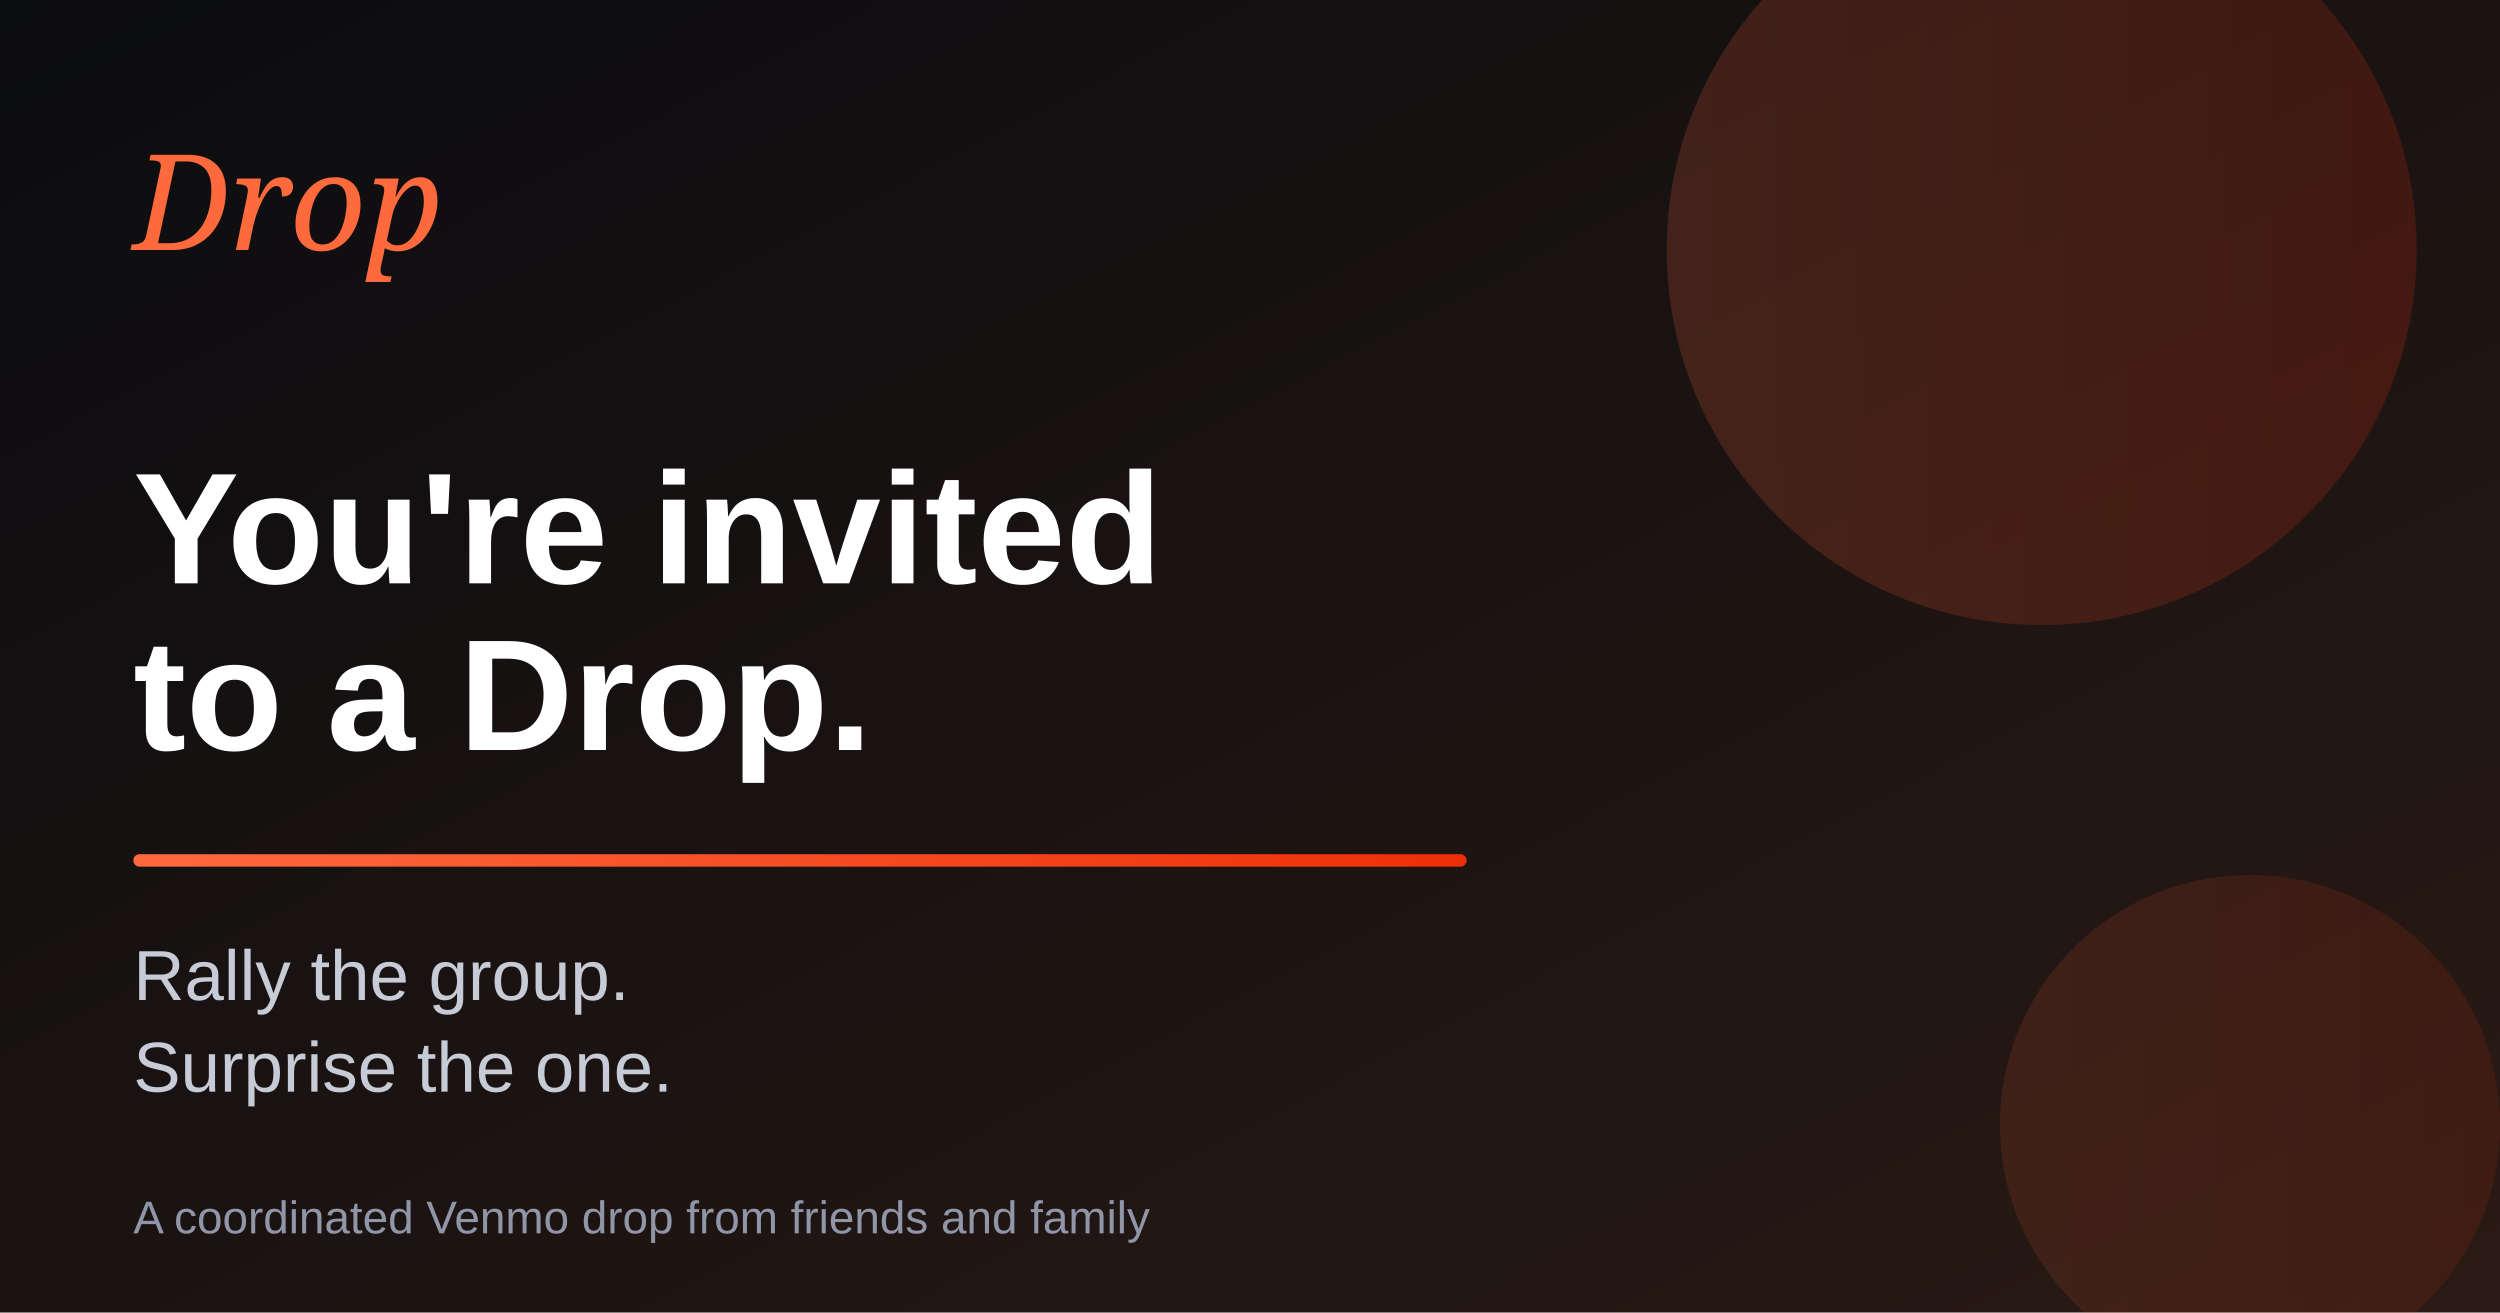
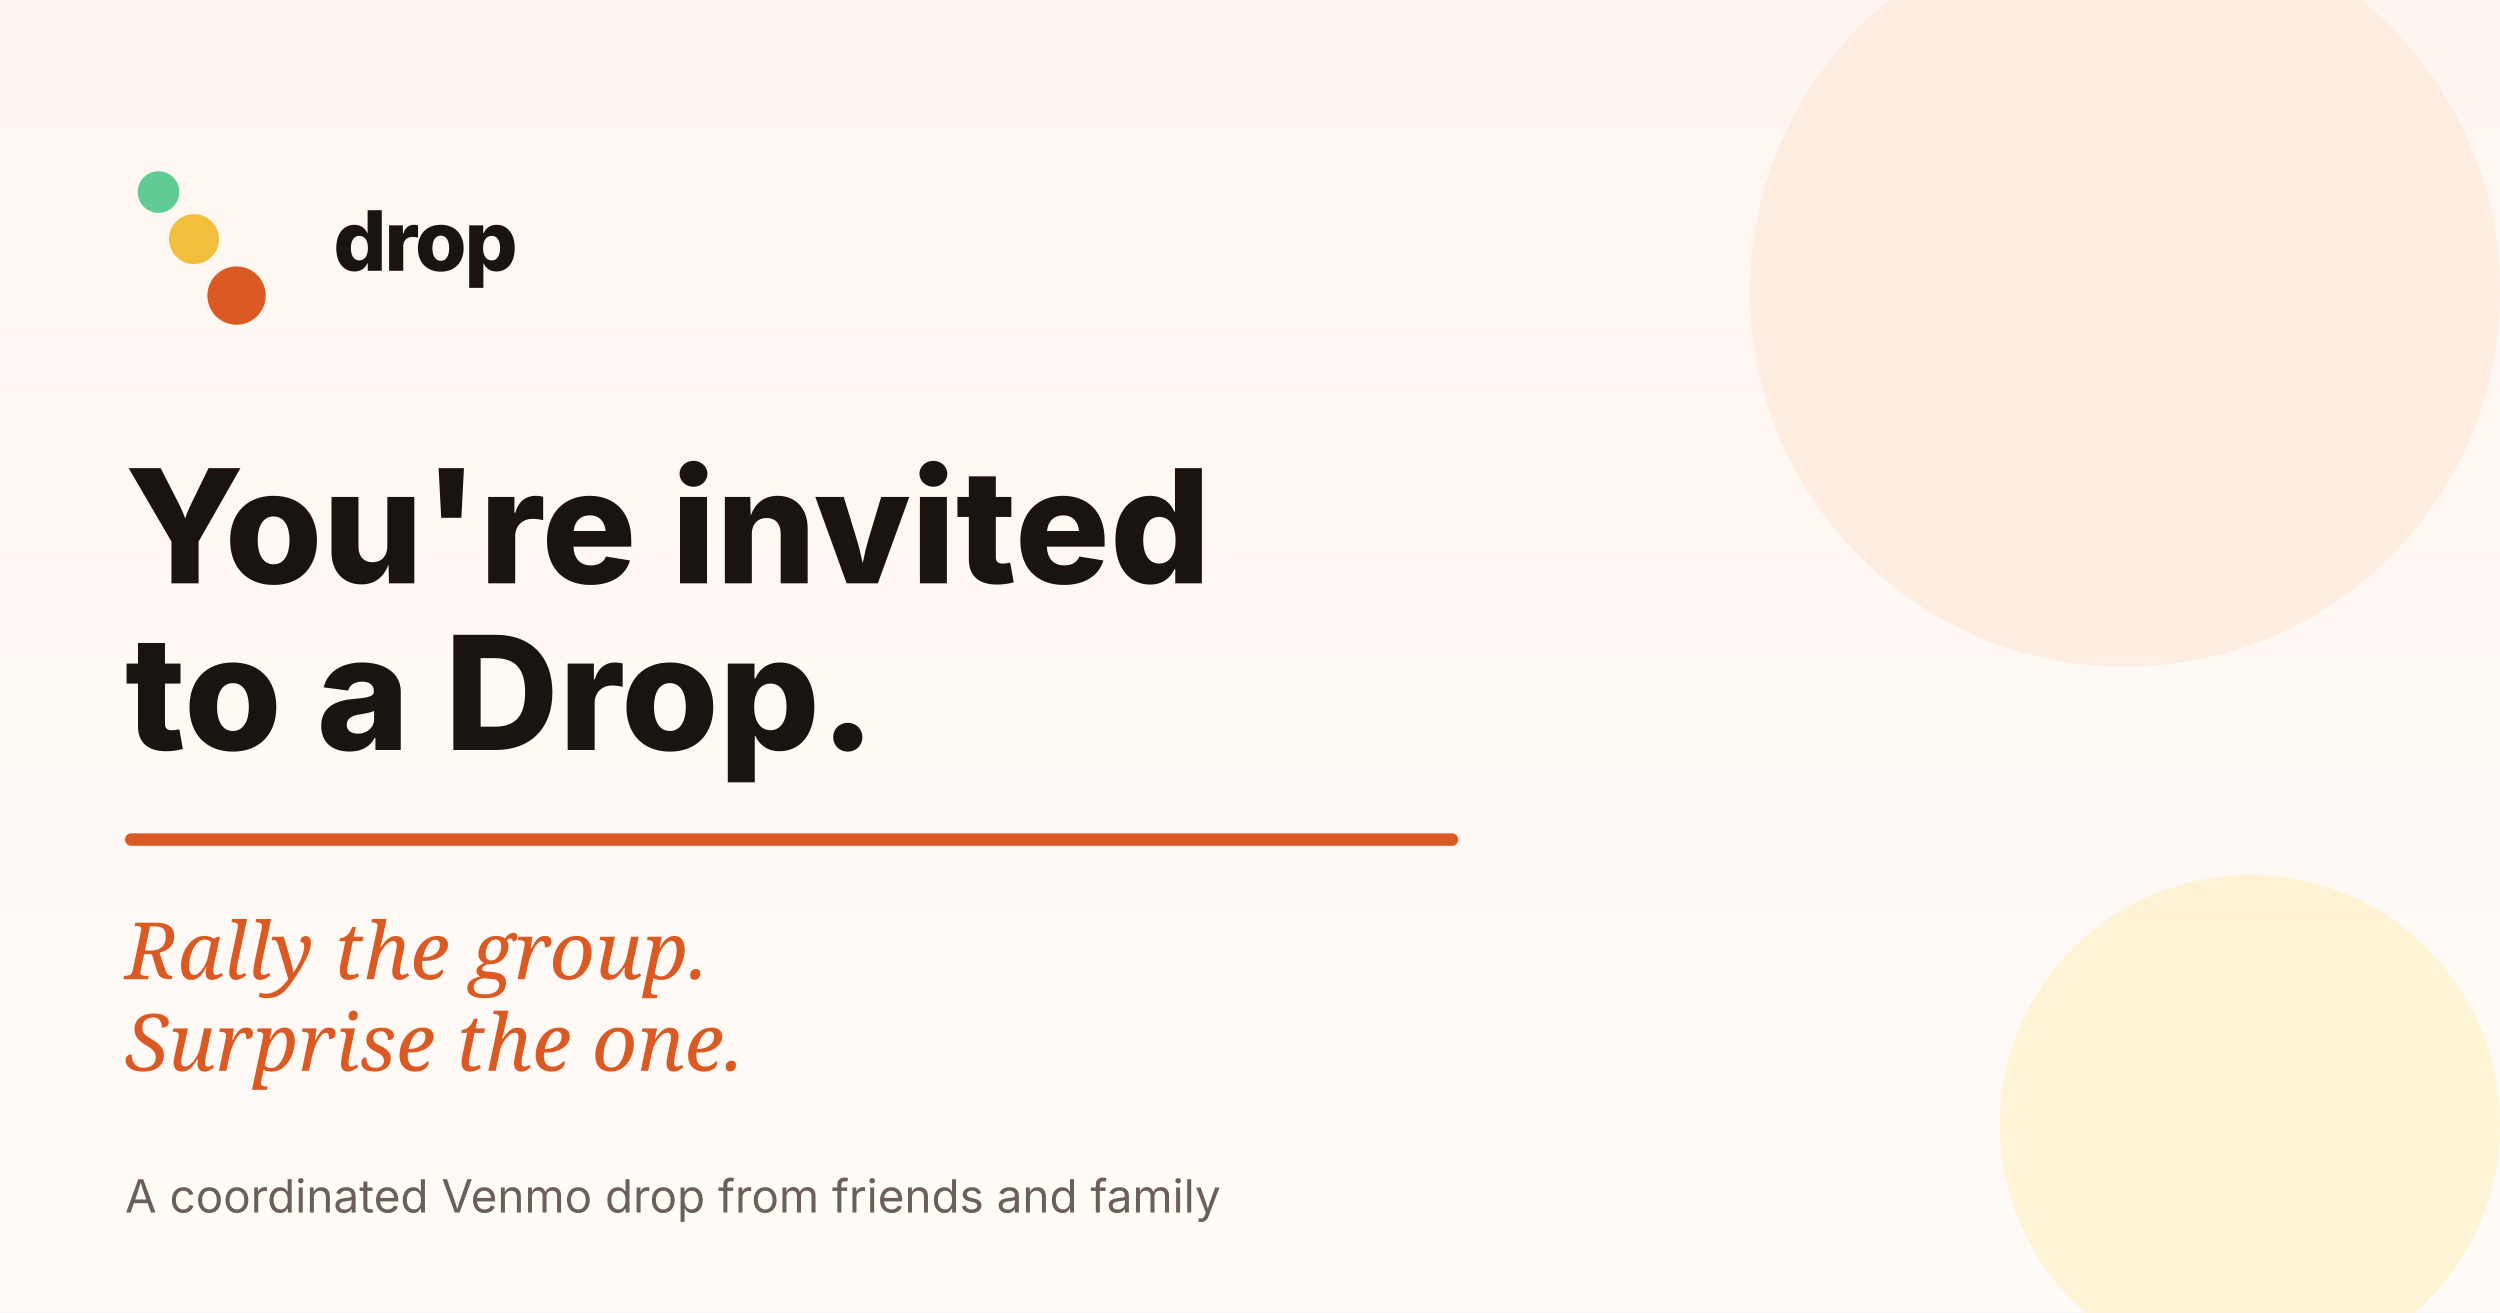
<svg xmlns="http://www.w3.org/2000/svg" width="1200" height="630" viewBox="0 0 1200 630">
  <defs>
-     <linearGradient id="bg" x1="0" y1="0" x2="1" y2="1">
-       <stop offset="0" stop-color="#0b0c10" />
-       <stop offset="1" stop-color="#2a1a14" />
-     </linearGradient>
-     <linearGradient id="acc" x1="0" y1="0" x2="1" y2="0">
-       <stop offset="0" stop-color="#ff6a3d" />
-       <stop offset="1" stop-color="#ed2f09" />
+     <linearGradient id="bg" x1="0" y1="0" x2="0" y2="1">
+       <stop offset="0" stop-color="#FFF6F1" />
+       <stop offset="1" stop-color="#FFFBF7" />
    </linearGradient>
  </defs>
  <rect width="1200" height="630" fill="url(#bg)" />
-   <circle cx="980" cy="120" r="180" fill="url(#acc)" opacity="0.18" />
-   <circle cx="1080" cy="540" r="120" fill="url(#acc)" opacity="0.12" />
-   <text x="64" y="120" font-family="Georgia, serif" font-size="64" fill="#ff6a3d" font-style="italic">Drop</text>
-   <text x="64" y="280" font-family="Arial, sans-serif" font-size="76" font-weight="800" fill="#ffffff">You're invited</text>
-   <text x="64" y="360" font-family="Arial, sans-serif" font-size="76" font-weight="800" fill="#ffffff">to a Drop.</text>
-   <rect x="64" y="410" width="640" height="6" rx="3" fill="url(#acc)" />
-   <text x="64" y="480" font-family="Arial, sans-serif" font-size="34" fill="#c7cbd6">Rally the group.</text>
-   <text x="64" y="524" font-family="Arial, sans-serif" font-size="34" fill="#c7cbd6">Surprise the one.</text>
-   <text x="64" y="592" font-family="Arial, sans-serif" font-size="22" fill="#9096a8">A coordinated Venmo drop from friends and family</text>
+   <circle cx="1020" cy="140" r="180" fill="#FFE6D6" opacity="0.6" />
+   <circle cx="1080" cy="540" r="120" fill="#FFF1C7" opacity="0.7" />
+   <g transform="translate(60,80) rotate(8 28 28)">
+     <circle cx="14" cy="14" r="10" fill="#5FCB95" />
+     <circle cx="34" cy="34" r="12" fill="#F2BE3D" />
+     <circle cx="58" cy="58" r="14" fill="#DB5A24" />
+   </g>
+   <text x="160" y="130" font-family="Inter, Arial, sans-serif" font-size="40" font-weight="800" fill="#1A1410" letter-spacing="-1">drop</text>
+   <text x="60" y="280" font-family="Inter, Arial, sans-serif" font-size="76" font-weight="800" fill="#1A1410">You're invited</text>
+   <text x="60" y="360" font-family="Inter, Arial, sans-serif" font-size="76" font-weight="800" fill="#1A1410">to a Drop.</text>
+   <rect x="60" y="400" width="640" height="6" rx="3" fill="#DB5A24" />
+   <text x="60" y="470" font-family="Georgia, 'Instrument Serif', serif" font-style="italic" font-size="38" fill="#DB5A24">Rally the group.</text>
+   <text x="60" y="514" font-family="Georgia, 'Instrument Serif', serif" font-style="italic" font-size="38" fill="#DB5A24">Surprise the one.</text>
+   <text x="60" y="582" font-family="Inter, Arial, sans-serif" font-size="22" fill="#6B6058">A coordinated Venmo drop from friends and family</text>
</svg>
